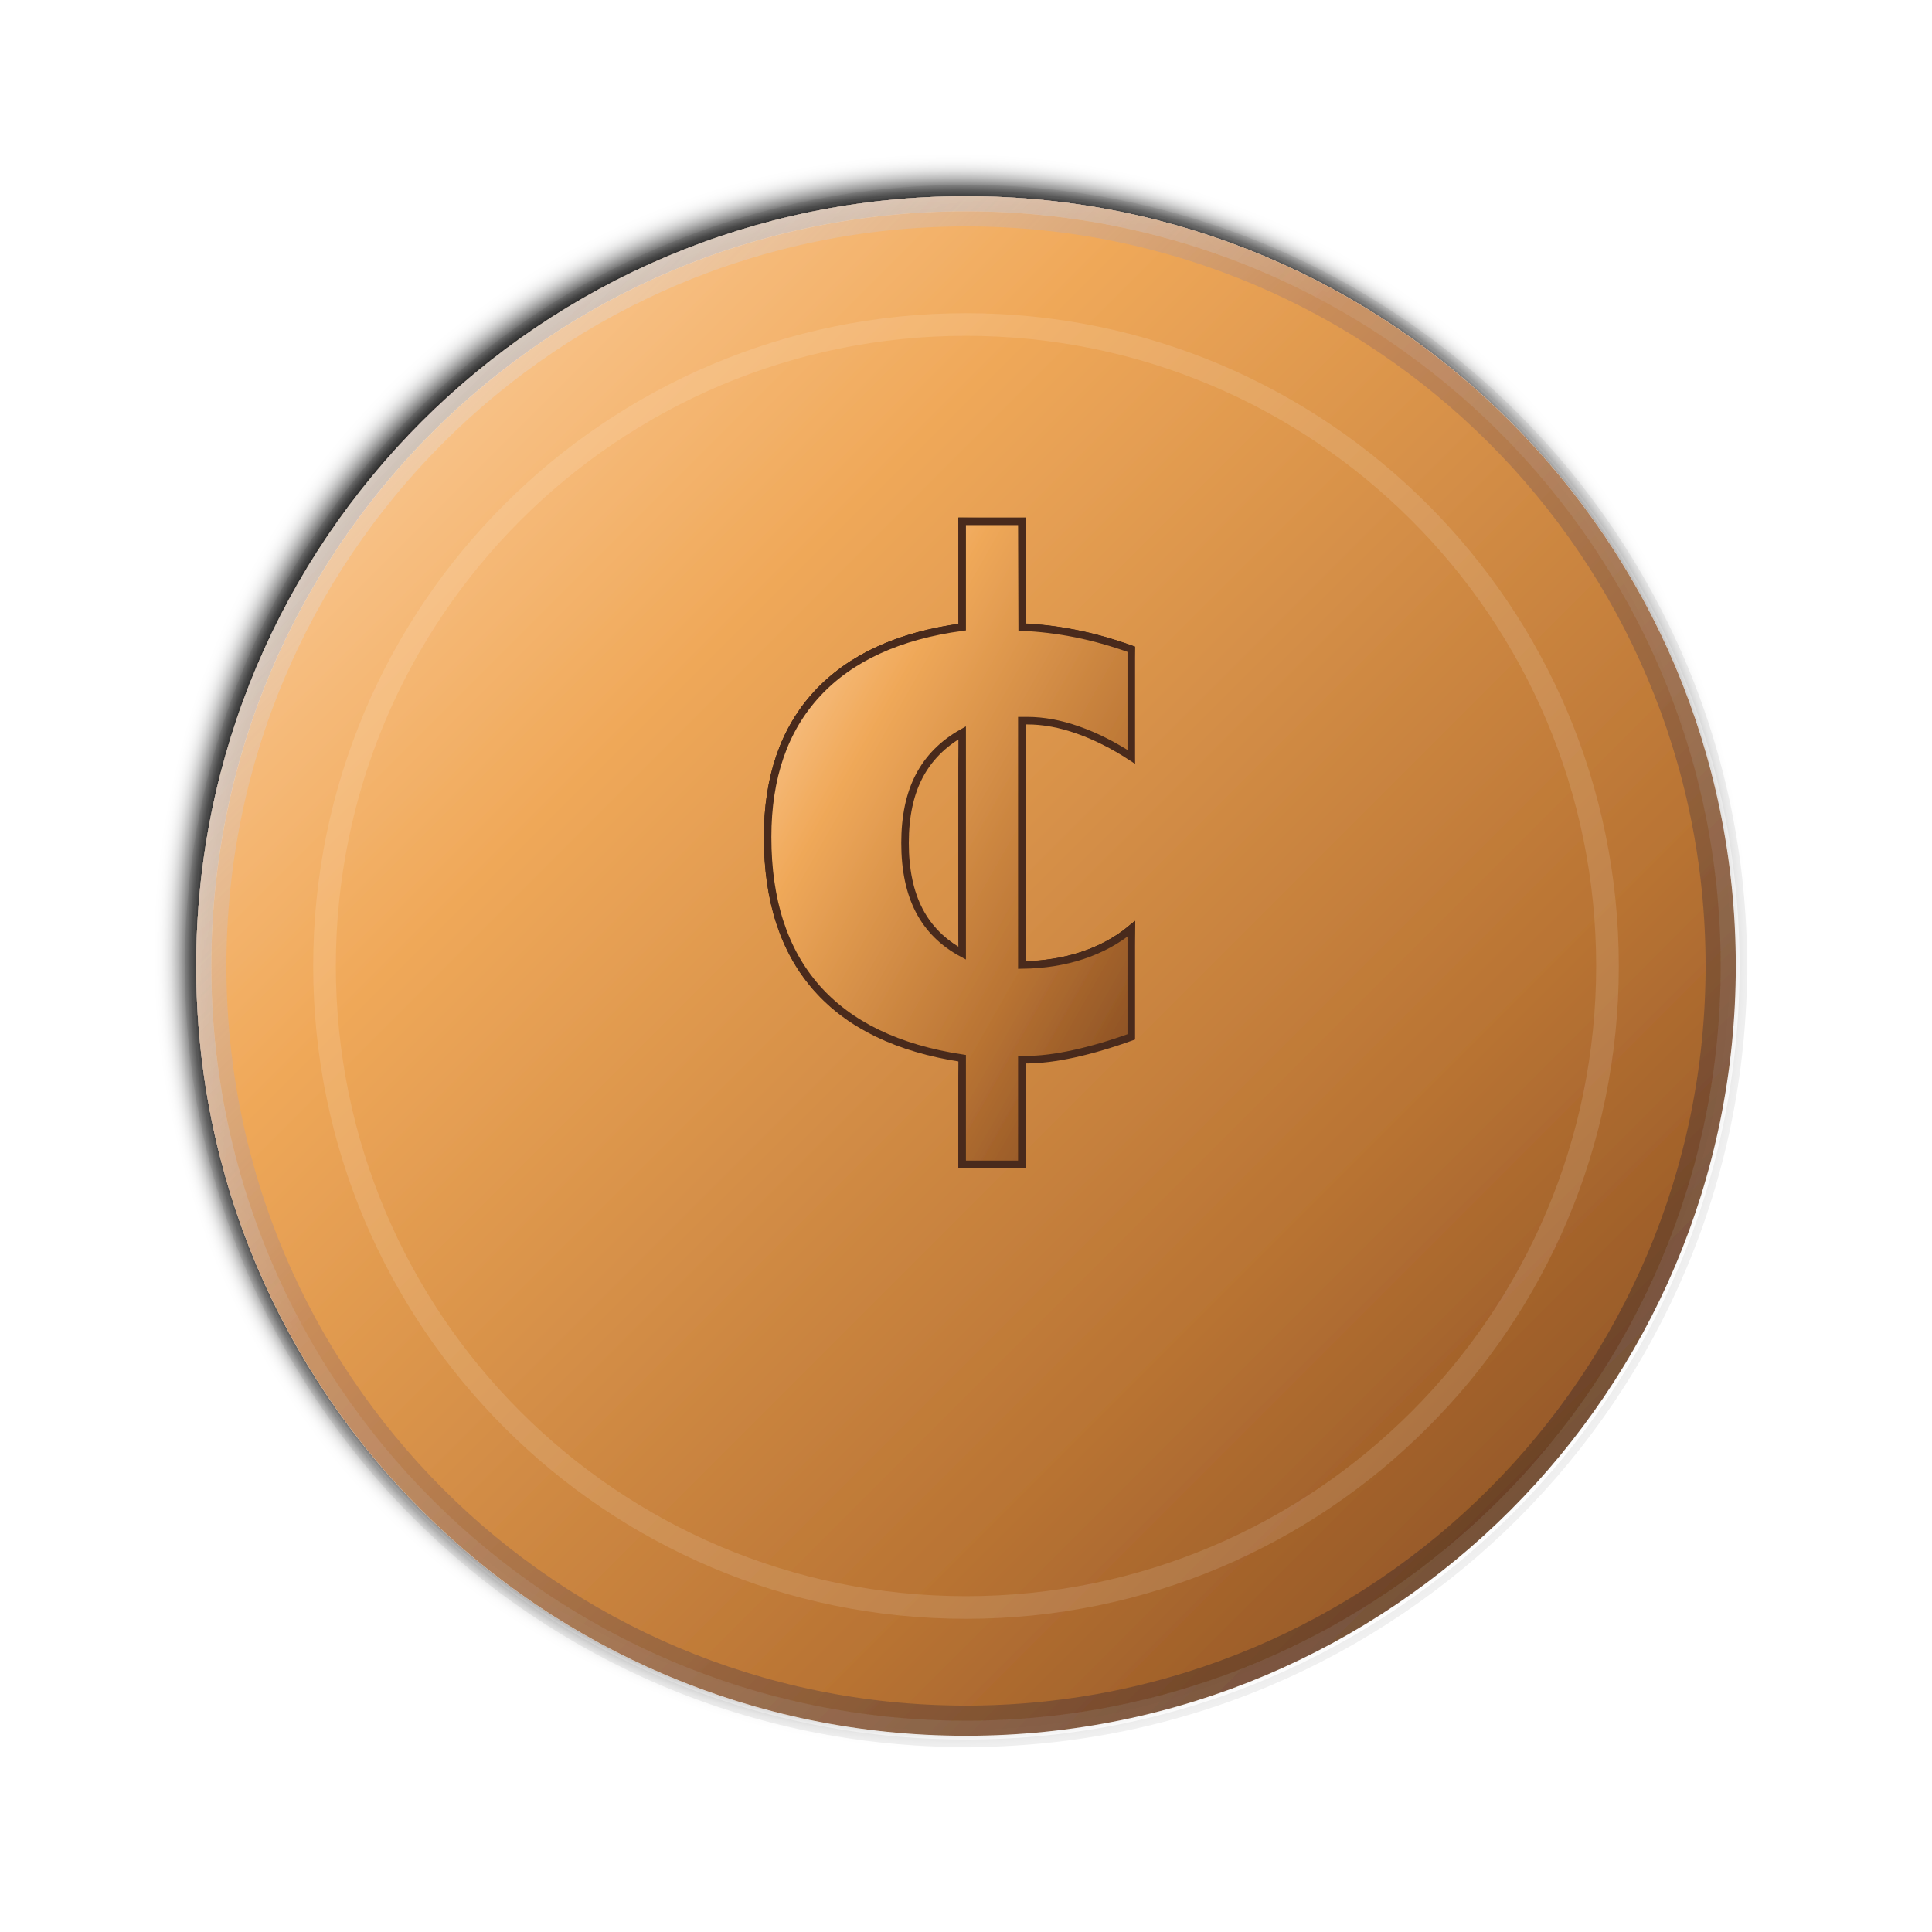
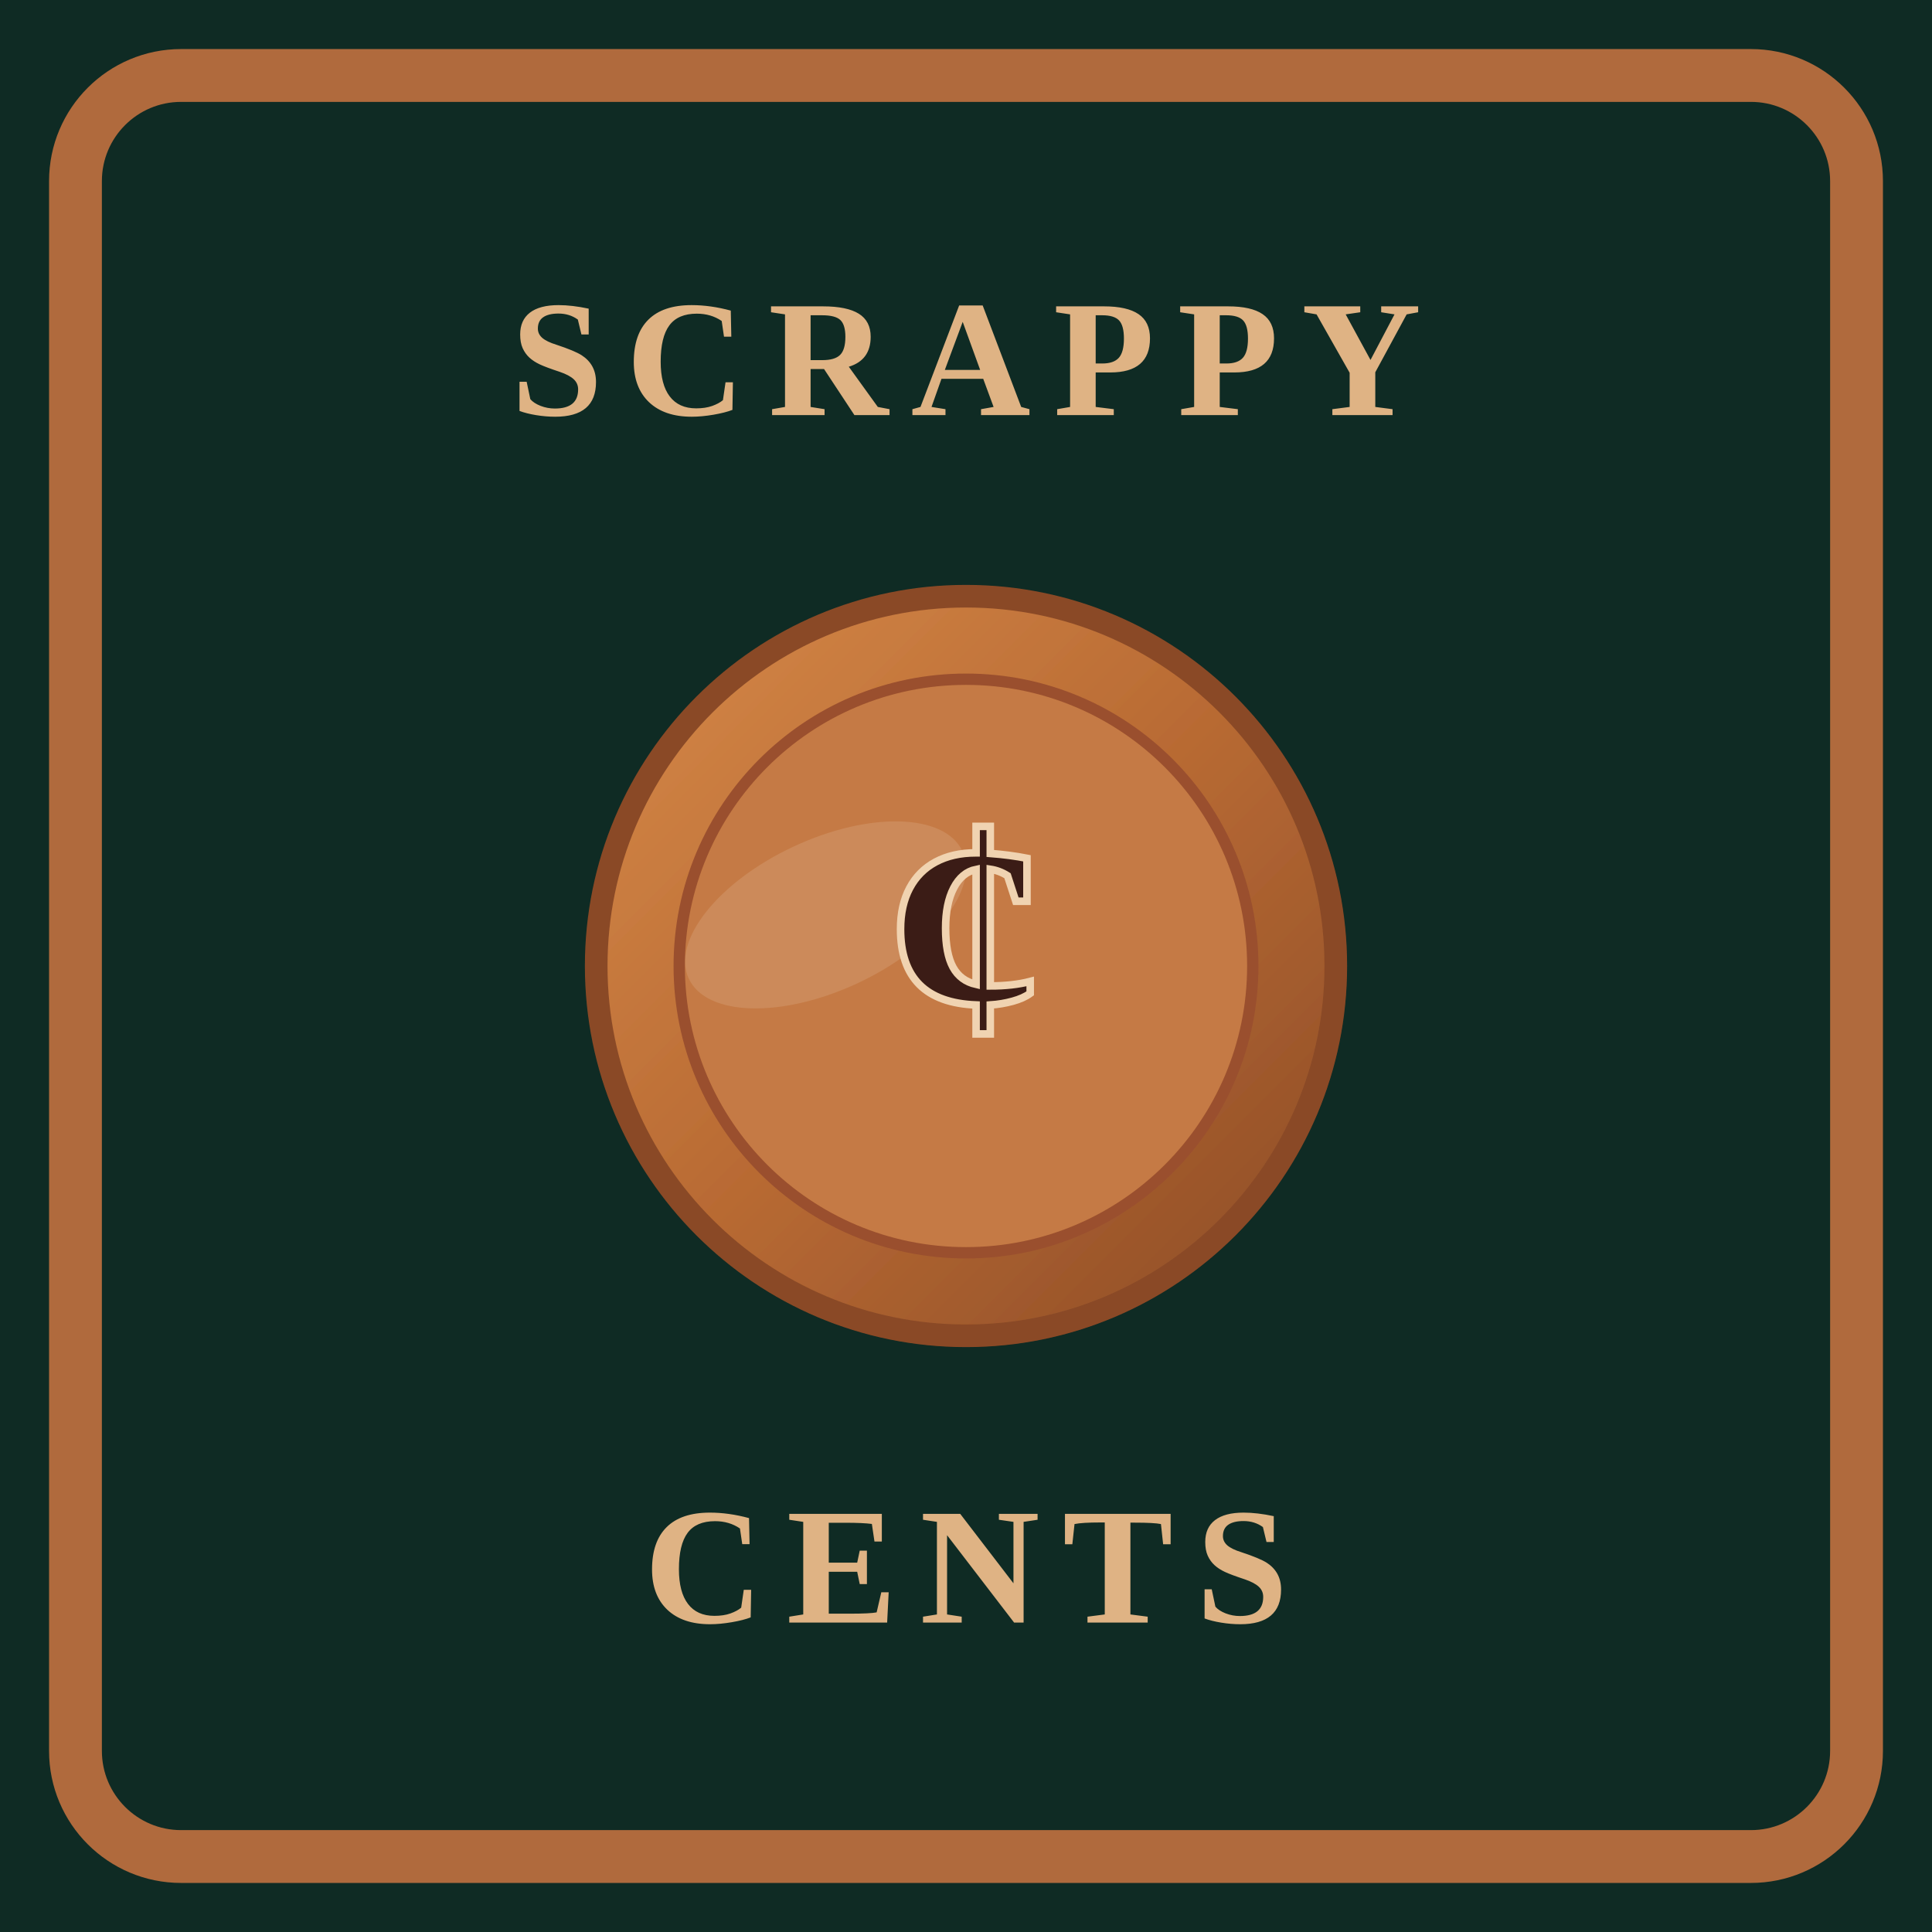
- <svg xmlns="http://www.w3.org/2000/svg" width="512" height="512" viewBox="0 0 512 512" version="1.1">
-   <rect width="100%" height="100%" fill="#ffffff" />
+ <svg xmlns="http://www.w3.org/2000/svg" width="512" height="512" viewBox="0 0 512 512" role="img" aria-labelledby="title desc">
  <defs>
-     <linearGradient id="copperGrad" x1="0" y1="0" x2="1" y2="1">
-       <stop offset="0%" stop-color="#ffd8b0" />
-       <stop offset="30%" stop-color="#f0a95a" />
-       <stop offset="70%" stop-color="#b87333" />
-       <stop offset="100%" stop-color="#7a431e" />
+     <linearGradient id="coinGrad" x1="0" y1="0" x2="1" y2="1">
+       <stop offset="0" stop-color="#d78a4a" />
+       <stop offset="0.5" stop-color="#b86a33" />
+       <stop offset="1" stop-color="#8a4a27" />
    </linearGradient>
    <filter id="emboss" x="-50%" y="-50%" width="200%" height="200%">
-       <feGaussianBlur in="SourceAlpha" stdDeviation="3" result="blur" />
-       <feOffset in="blur" dx="-4" dy="-4" result="offsetBlur" />
-       <feComposite in="offsetBlur" in2="SourceAlpha" operator="out" result="softMinus" />
-       <feColorMatrix in="softMinus" type="matrix" values="0 0 0 0 0.19                              0 0 0 0 0.12                              0 0 0 0 0.06                              0 0 0 0.6" result="shadow" />
+       <feGaussianBlur in="SourceAlpha" stdDeviation="2" result="blur" />
+       <feOffset in="blur" dx="2" dy="2" result="off1" />
+       <feComposite in="off1" in2="SourceAlpha" operator="out" result="shadow" />
      <feMerge>
        <feMergeNode in="shadow" />
        <feMergeNode in="SourceGraphic" />
      </feMerge>
    </filter>
-     <filter id="bevel" x="-50%" y="-50%" width="200%" height="200%">
-       <feGaussianBlur in="SourceAlpha" stdDeviation="2" result="blur" />
-       <feOffset in="blur" dx="2" dy="2" result="off1" />
-       <feComposite in="off1" in2="SourceAlpha" operator="arithmetic" k2="-1" k3="1" result="inner" />
-       <feColorMatrix in="inner" type="matrix" values="0 0 0 0 0.08                              0 0 0 0 0.04                              0 0 0 0 0.02                              0 0 0 0.6" result="innerShadow" />
-       <feMerge>
-         <feMergeNode in="innerShadow" />
-         <feMergeNode in="SourceGraphic" />
-       </feMerge>
+     <filter id="innerShadow" x="-50%" y="-50%" width="200%" height="200%">
+       <feGaussianBlur in="SourceAlpha" stdDeviation="4" result="b" />
+       <feOffset in="b" dx="-2" dy="-2" result="o" />
+       <feComposite in="o" in2="SourceAlpha" operator="arithmetic" k2="-1" k3="1" result="cs" />
+       <feColorMatrix type="matrix" values="0 0 0 0 0.0  0 0 0 0 0.0  0 0 0 0 0.0  0 0 0 0.6" />
+       <feBlend in="SourceGraphic" in2="cs" mode="normal" />
    </filter>
-     <linearGradient id="strokeGrad" x1="0" y1="0" x2="1" y2="1">
-       <stop offset="0%" stop-color="#ffffff" stop-opacity="0.25" />
-       <stop offset="40%" stop-color="#c58a5a" stop-opacity="0.9" />
-       <stop offset="100%" stop-color="#4c2a18" stop-opacity="0.9" />
-     </linearGradient>
  </defs>
-   <g filter="url(#emboss)">
-     <circle cx="256" cy="256" r="200" fill="url(#copperGrad)" stroke="url(#strokeGrad)" stroke-width="8" />
+   <rect width="100%" height="100%" fill="#0f2b24" />
+   <rect x="20" y="20" width="472" height="472" rx="28" ry="28" fill="none" stroke="#b06a3d" stroke-width="14" />
+   <text x="50%" y="110" text-anchor="middle" font-family="Georgia, 'Times New Roman', serif" font-size="44" font-weight="700" fill="#dfb384" letter-spacing="6">SCRAPPY</text>
+   <text x="50%" y="430" text-anchor="middle" font-family="Georgia, 'Times New Roman', serif" font-size="44" font-weight="700" fill="#dfb384" letter-spacing="6">CENTS</text>
+   <g transform="translate(256,256)" filter="url(#innerShadow)">
+     <circle cx="0" cy="0" r="98" fill="url(#coinGrad)" stroke="#8a4a27" stroke-width="6" />
+     <circle cx="0" cy="0" r="76" fill="#c57a44" stroke="#9a4f2d" stroke-width="3" />
+     <ellipse cx="-28" cy="-28" rx="40" ry="20" fill="rgba(255,255,255,0.12)" transform="rotate(-25)" />
+     <text x="0" y="18" text-anchor="middle" font-family="Georgia, 'Times New Roman', serif" font-size="84" font-weight="700" fill="#3b1f12" stroke="#f0d3b1" stroke-width="2">¢</text>
  </g>
-   <circle cx="256" cy="256" r="170" fill="none" stroke="#ffffff" stroke-opacity="0.12" stroke-width="6" />
-   <g transform="translate(256,256)" filter="url(#bevel)">
-     <text x="0" y="22" text-anchor="middle" font-family="DejaVu Sans, Arial, sans-serif" font-weight="700" font-size="200" fill="#fff3e8" fill-opacity="0.95" stroke="#4a2b1a" stroke-width="2" paint-order="stroke" />
-     <text x="0" y="22" text-anchor="middle" font-family="DejaVu Sans, Arial, sans-serif" font-weight="700" font-size="200" fill="url(#copperGrad)" stroke="#4a2b1a" stroke-width="2">¢</text>
-   </g>
-   <circle cx="256" cy="256" r="206" fill="none" stroke="#000000" stroke-opacity="0.06" stroke-width="2" />
</svg>
